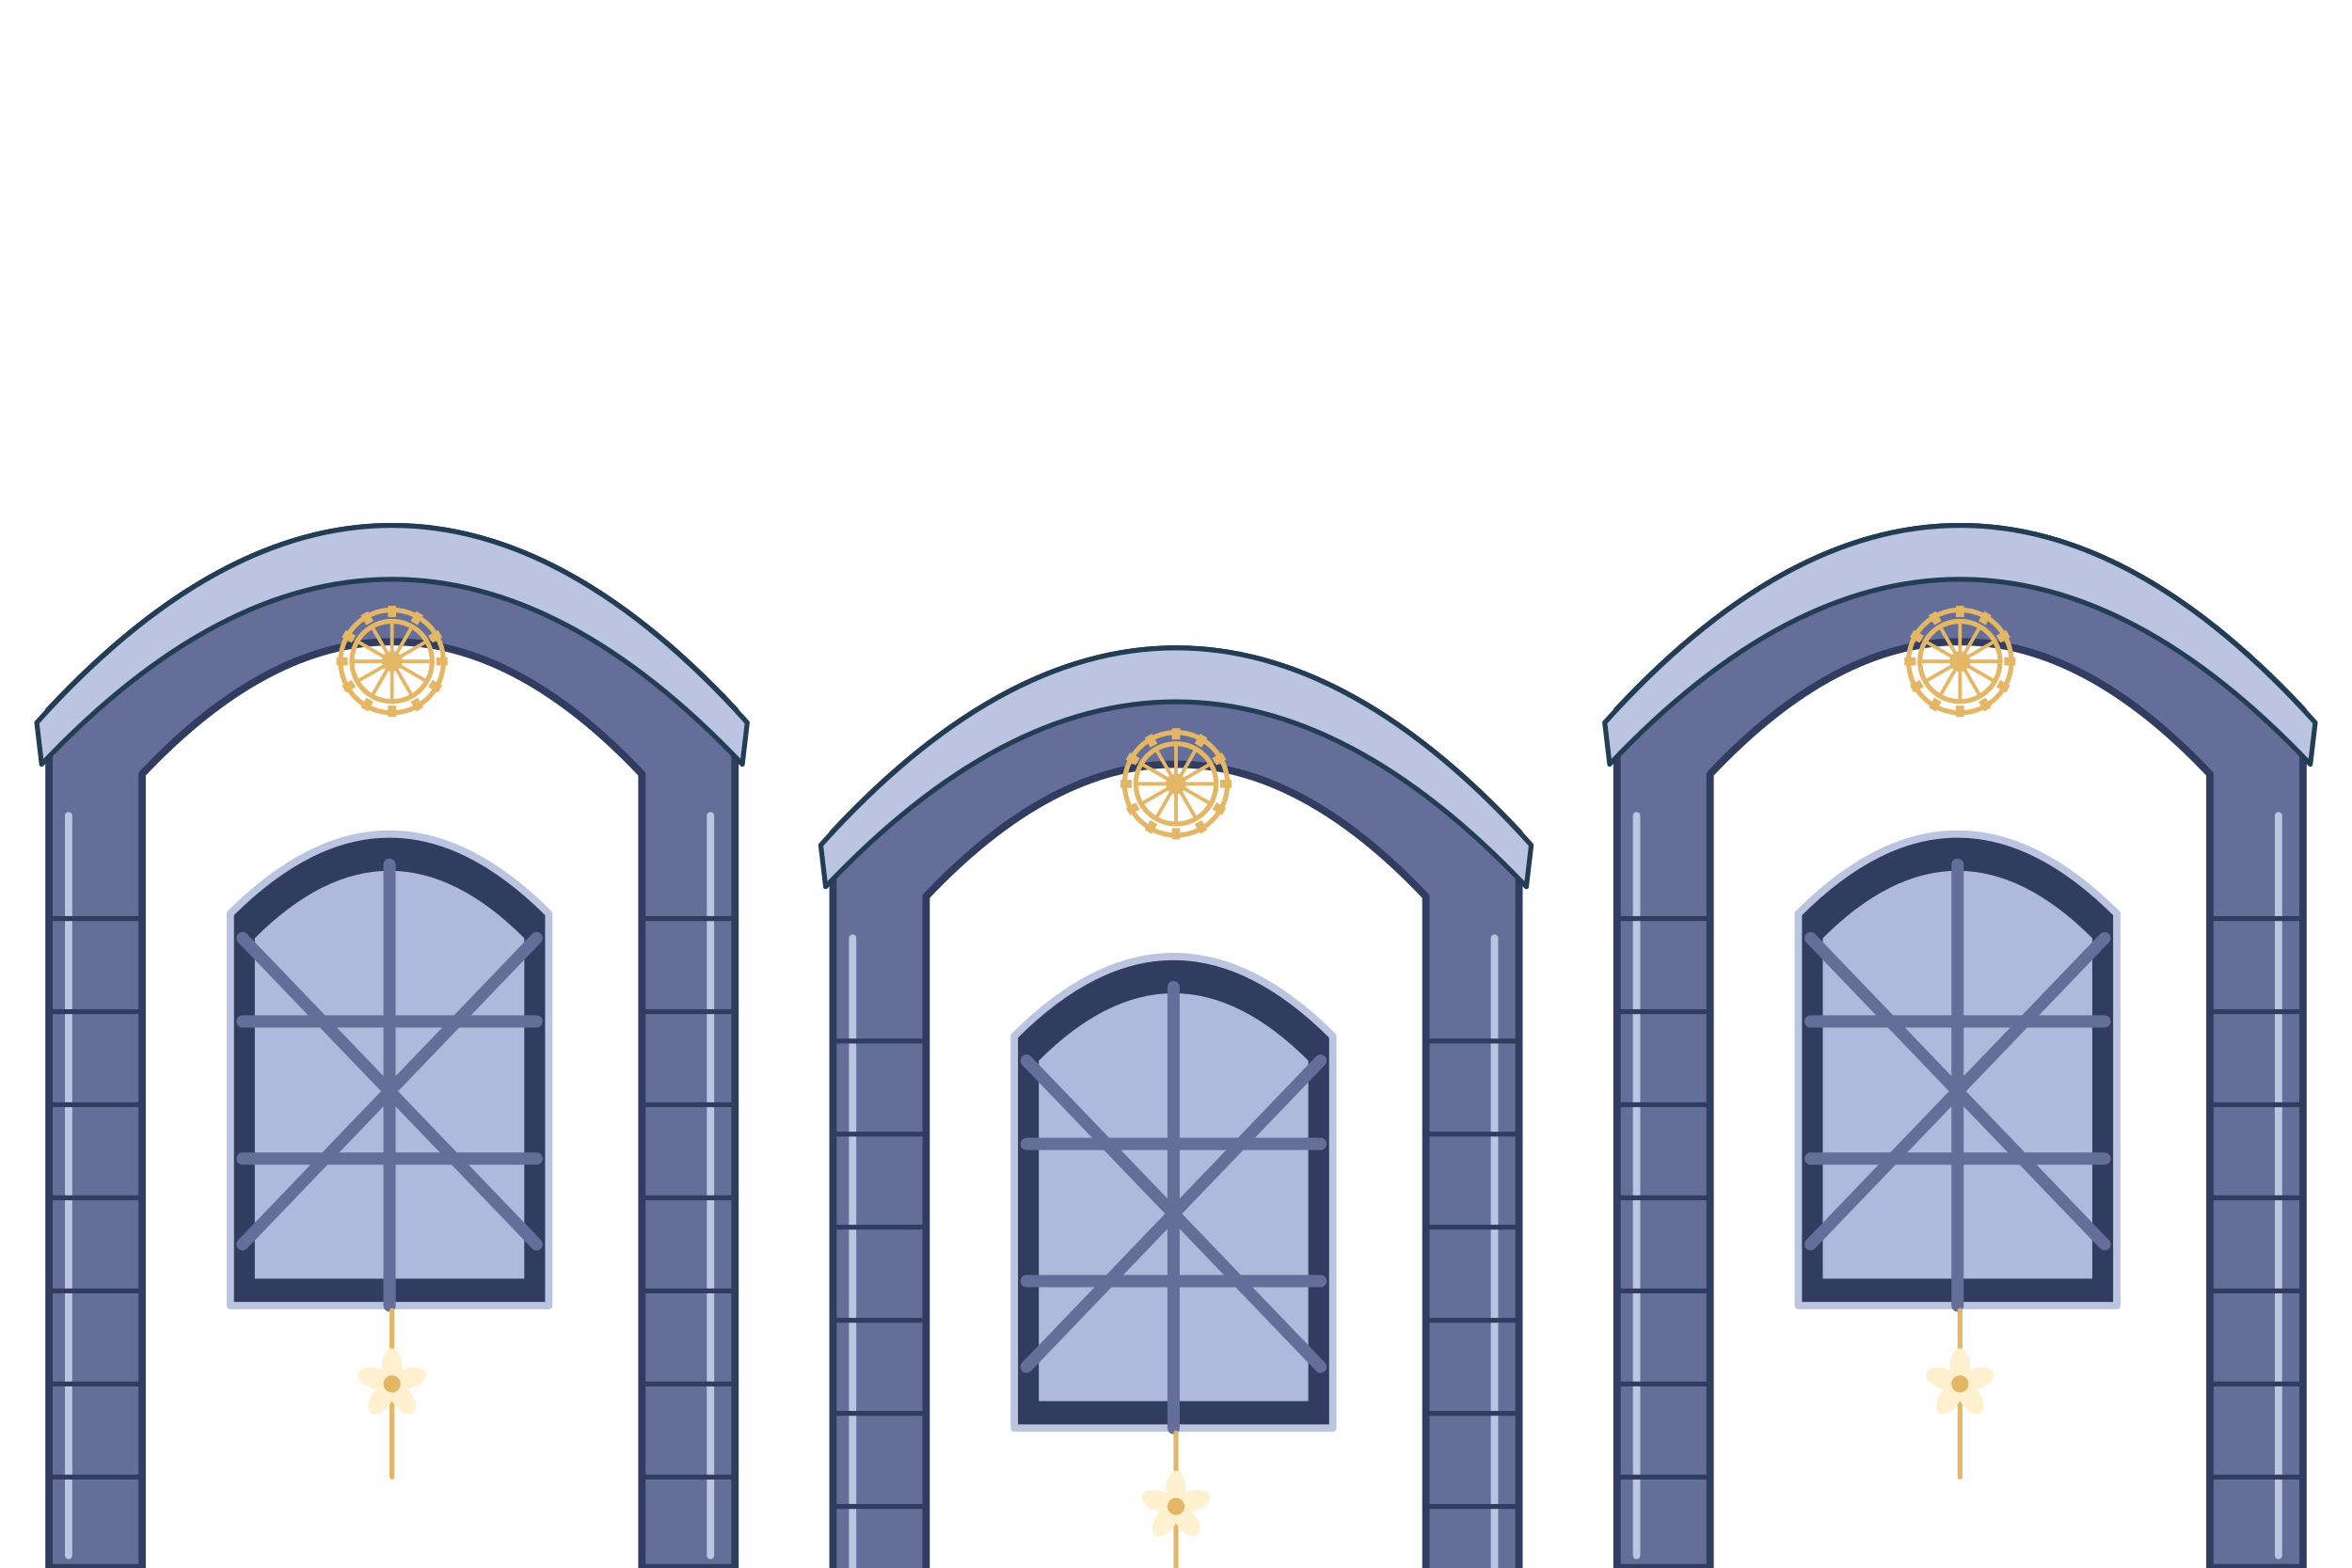
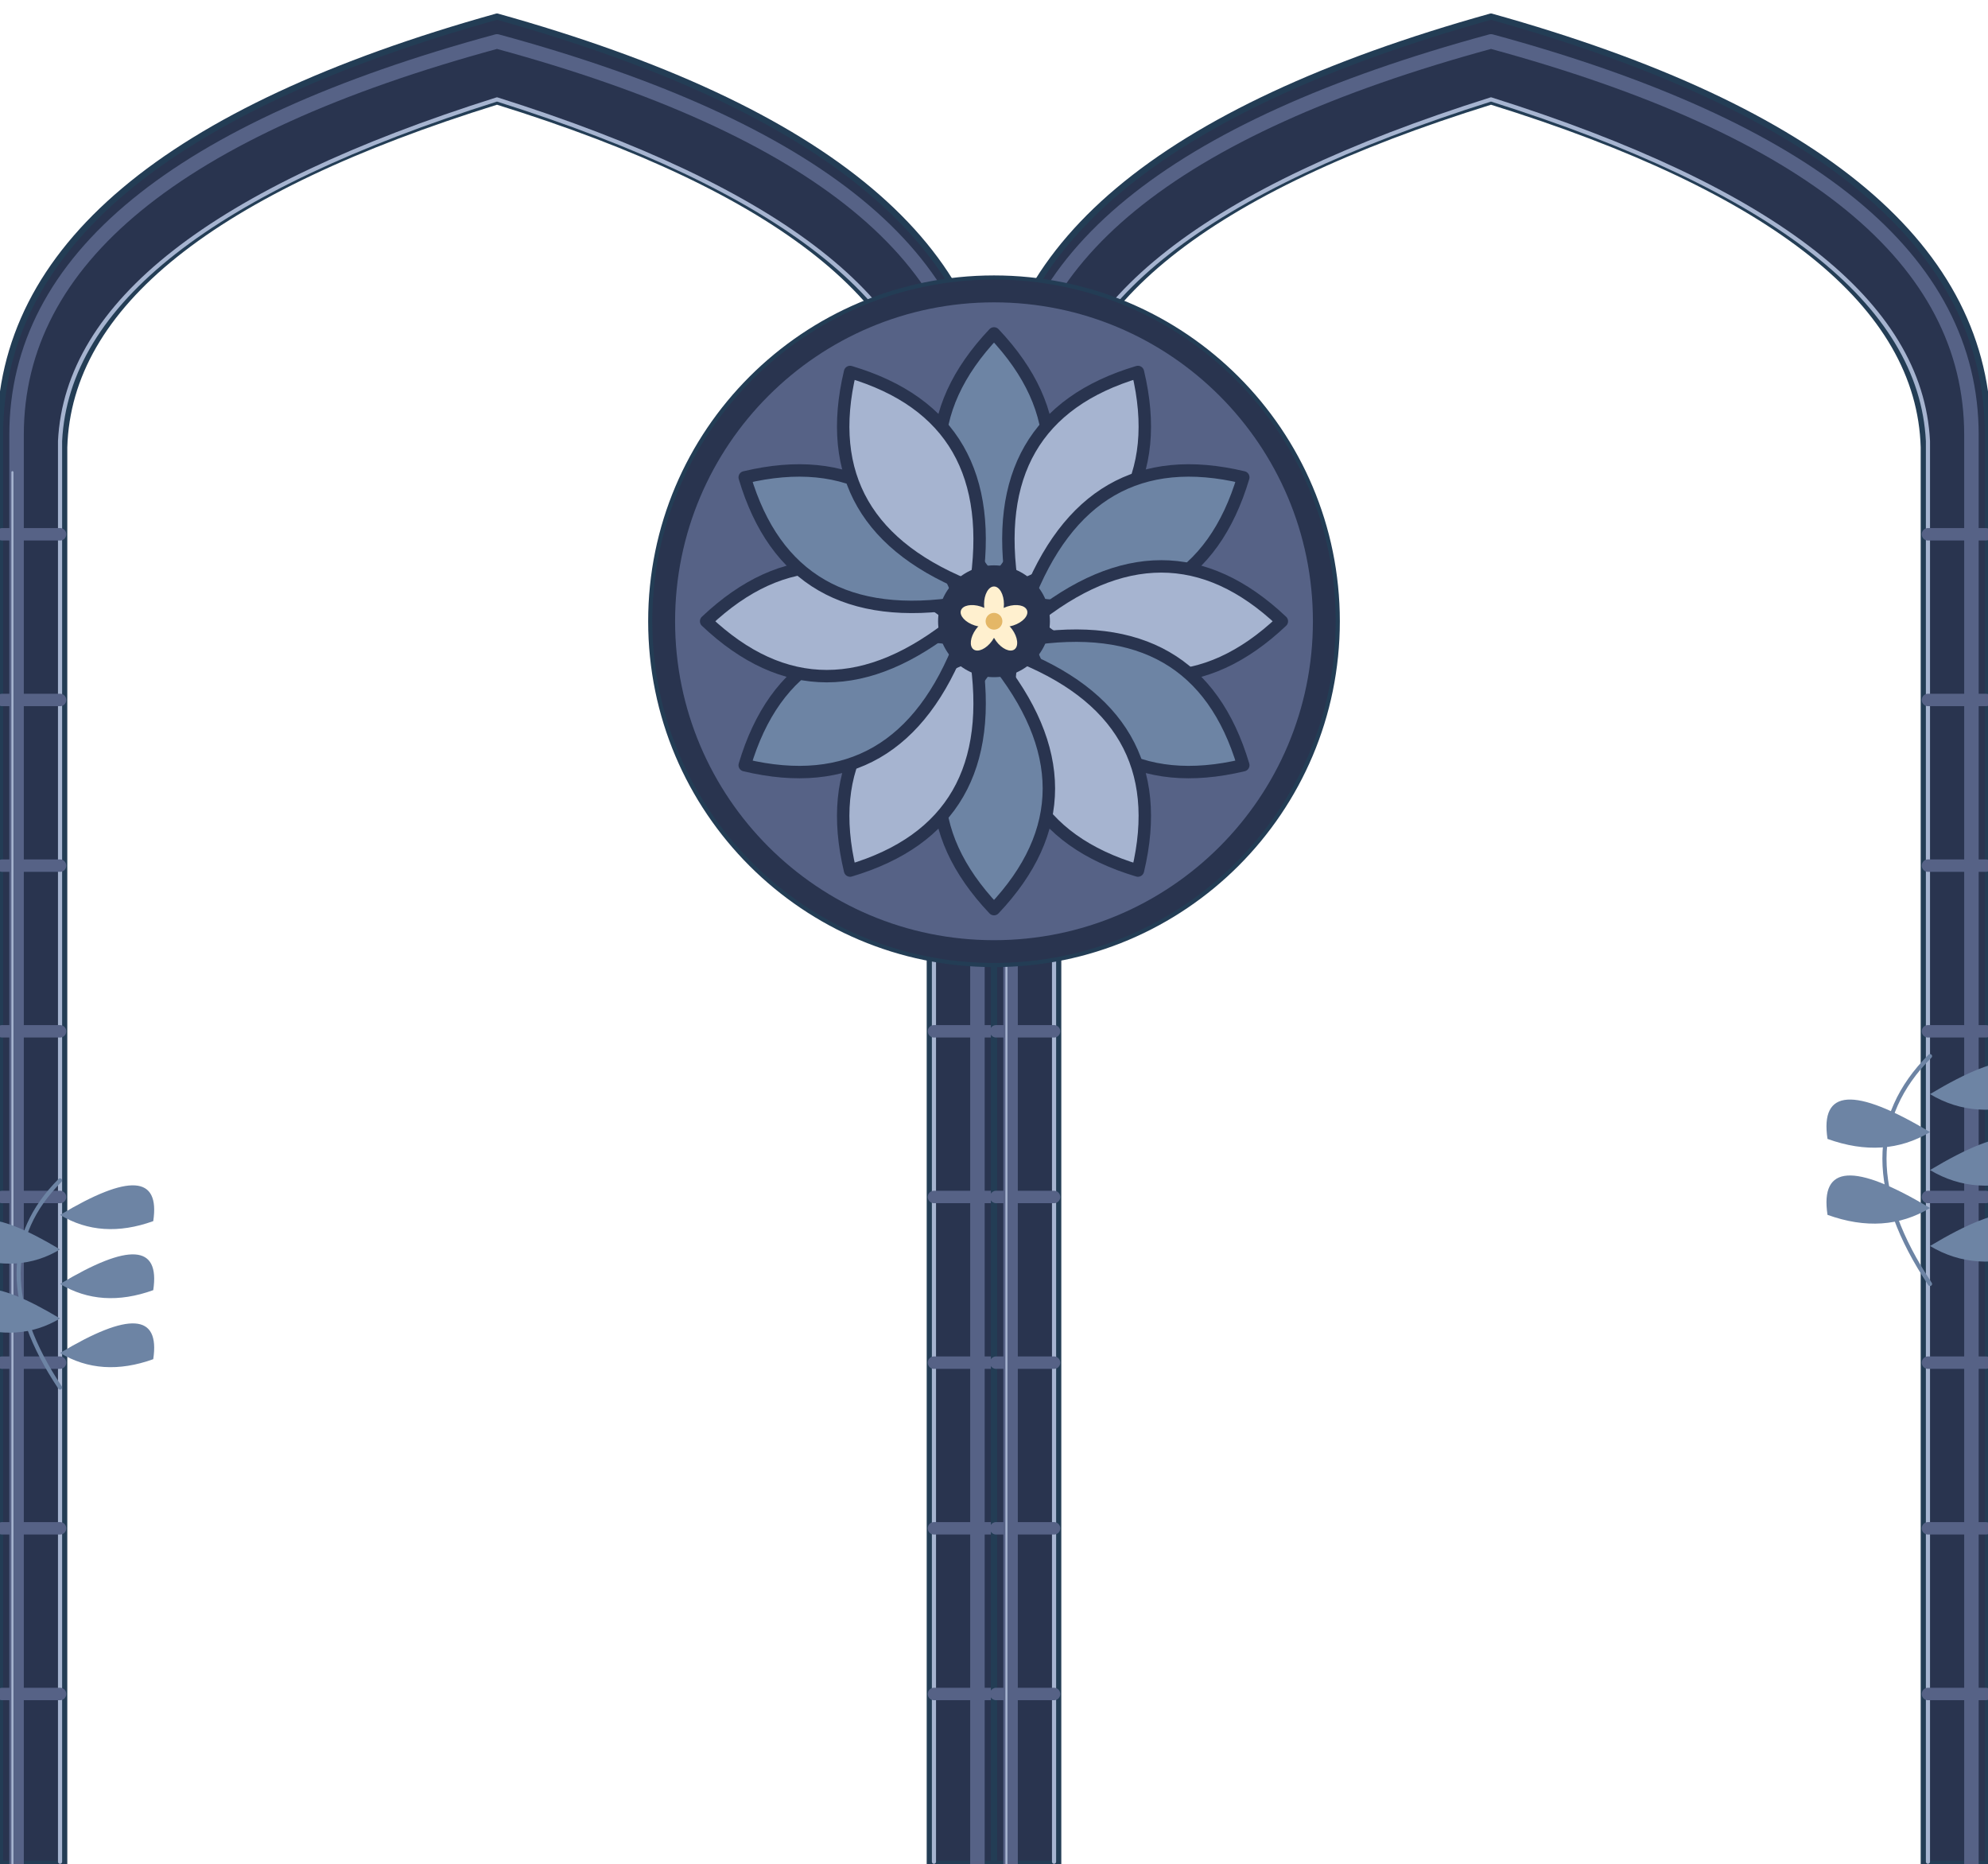
- <svg xmlns="http://www.w3.org/2000/svg" width="960" height="640" viewBox="0 0 960 640">
-   <g transform="translate(20 215)">
-     <path d="M0 425L0 75Q140 -75 280 75L280 425 242 425 242 101Q140 -7 38 101L38 425Z" fill="#656e99" stroke="#303c60" stroke-width="3" stroke-linecap="round" stroke-linejoin="round" />
-     <path d="M-5 80Q140 -81 285 80L283 97Q140 -54 -3 97Z" fill="#bbc4e0" stroke="#233d55" stroke-width="2" stroke-linecap="round" stroke-linejoin="round" />
-     <path d="M8 118L8 420" fill="none" stroke="#bbc4e0" stroke-width="3" stroke-linecap="round" stroke-linejoin="round" />
-     <path d="M270 118L270 420" fill="none" stroke="#bbc4e0" stroke-width="3" stroke-linecap="round" stroke-linejoin="round" />
-     <path d="M0 160L37 160" fill="none" stroke="#303c60" stroke-width="2" stroke-linecap="round" stroke-linejoin="round" />
-     <path d="M243 160L280 160" fill="none" stroke="#303c60" stroke-width="2" stroke-linecap="round" stroke-linejoin="round" />
-     <path d="M0 198L37 198" fill="none" stroke="#303c60" stroke-width="2" stroke-linecap="round" stroke-linejoin="round" />
-     <path d="M243 198L280 198" fill="none" stroke="#303c60" stroke-width="2" stroke-linecap="round" stroke-linejoin="round" />
-     <path d="M0 236L37 236" fill="none" stroke="#303c60" stroke-width="2" stroke-linecap="round" stroke-linejoin="round" />
-     <path d="M243 236L280 236" fill="none" stroke="#303c60" stroke-width="2" stroke-linecap="round" stroke-linejoin="round" />
-     <path d="M0 274L37 274" fill="none" stroke="#303c60" stroke-width="2" stroke-linecap="round" stroke-linejoin="round" />
-     <path d="M243 274L280 274" fill="none" stroke="#303c60" stroke-width="2" stroke-linecap="round" stroke-linejoin="round" />
-     <path d="M0 312L37 312" fill="none" stroke="#303c60" stroke-width="2" stroke-linecap="round" stroke-linejoin="round" />
-     <path d="M243 312L280 312" fill="none" stroke="#303c60" stroke-width="2" stroke-linecap="round" stroke-linejoin="round" />
-     <path d="M0 350L37 350" fill="none" stroke="#303c60" stroke-width="2" stroke-linecap="round" stroke-linejoin="round" />
-     <path d="M243 350L280 350" fill="none" stroke="#303c60" stroke-width="2" stroke-linecap="round" stroke-linejoin="round" />
-     <path d="M0 388L37 388" fill="none" stroke="#303c60" stroke-width="2" stroke-linecap="round" stroke-linejoin="round" />
-     <path d="M243 388L280 388" fill="none" stroke="#303c60" stroke-width="2" stroke-linecap="round" stroke-linejoin="round" />
-     <g transform="translate(140 55)">
-       <ellipse cx="0" cy="0" rx="21" ry="21" fill="none" stroke="#e4b767" stroke-width="2" />
-       <ellipse cx="0" cy="0" rx="16.38" ry="16.38" fill="none" stroke="#e4b767" stroke-width="2" />
+ <svg xmlns="http://www.w3.org/2000/svg" width="960" height="900" viewBox="0 0 960 900">
+   <g transform="translate(0 0)">
+     <path d="M0 900V210Q0 75 240 8Q480 75 480 210V900L449 900V216Q446 113 240 49Q34 113 31 216V900Z" fill="#29344f" stroke="#233d55" stroke-width="3" stroke-linecap="round" stroke-linejoin="round" />
+     <path d="M8 900V210Q8 83 240 20Q472 83 472 210V900" fill="none" stroke="#566286" stroke-width="7" stroke-linecap="round" stroke-linejoin="round" />
+     <path d="M29 899V213Q34 113 240 48Q446 113 451 213V899" fill="none" stroke="#a6b4d0" stroke-width="2" stroke-linecap="round" stroke-linejoin="round" />
+     <path d="M1 258L29 258" fill="none" stroke="#566286" stroke-width="6" stroke-linecap="round" stroke-linejoin="round" />
+     <path d="M451 258L479 258" fill="none" stroke="#566286" stroke-width="6" stroke-linecap="round" stroke-linejoin="round" />
+     <path d="M1 338L29 338" fill="none" stroke="#566286" stroke-width="6" stroke-linecap="round" stroke-linejoin="round" />
+     <path d="M451 338L479 338" fill="none" stroke="#566286" stroke-width="6" stroke-linecap="round" stroke-linejoin="round" />
+     <path d="M1 418L29 418" fill="none" stroke="#566286" stroke-width="6" stroke-linecap="round" stroke-linejoin="round" />
+     <path d="M451 418L479 418" fill="none" stroke="#566286" stroke-width="6" stroke-linecap="round" stroke-linejoin="round" />
+     <path d="M1 498L29 498" fill="none" stroke="#566286" stroke-width="6" stroke-linecap="round" stroke-linejoin="round" />
+     <path d="M451 498L479 498" fill="none" stroke="#566286" stroke-width="6" stroke-linecap="round" stroke-linejoin="round" />
+     <path d="M1 578L29 578" fill="none" stroke="#566286" stroke-width="6" stroke-linecap="round" stroke-linejoin="round" />
+     <path d="M451 578L479 578" fill="none" stroke="#566286" stroke-width="6" stroke-linecap="round" stroke-linejoin="round" />
+     <path d="M1 658L29 658" fill="none" stroke="#566286" stroke-width="6" stroke-linecap="round" stroke-linejoin="round" />
+     <path d="M451 658L479 658" fill="none" stroke="#566286" stroke-width="6" stroke-linecap="round" stroke-linejoin="round" />
+     <path d="M1 738L29 738" fill="none" stroke="#566286" stroke-width="6" stroke-linecap="round" stroke-linejoin="round" />
+     <path d="M451 738L479 738" fill="none" stroke="#566286" stroke-width="6" stroke-linecap="round" stroke-linejoin="round" />
+     <path d="M1 818L29 818" fill="none" stroke="#566286" stroke-width="6" stroke-linecap="round" stroke-linejoin="round" />
+     <path d="M451 818L479 818" fill="none" stroke="#566286" stroke-width="6" stroke-linecap="round" stroke-linejoin="round" />
+     <path d="M6 228L6 900" fill="none" stroke="#a6b4d0" stroke-width="1" stroke-linecap="round" stroke-linejoin="round" />
+   </g>
+   <g transform="translate(480 0)">
+     <path d="M0 900V210Q0 75 240 8Q480 75 480 210V900L449 900V216Q446 113 240 49Q34 113 31 216V900Z" fill="#29344f" stroke="#233d55" stroke-width="3" stroke-linecap="round" stroke-linejoin="round" />
+     <path d="M8 900V210Q8 83 240 20Q472 83 472 210V900" fill="none" stroke="#566286" stroke-width="7" stroke-linecap="round" stroke-linejoin="round" />
+     <path d="M29 899V213Q34 113 240 48Q446 113 451 213V899" fill="none" stroke="#a6b4d0" stroke-width="2" stroke-linecap="round" stroke-linejoin="round" />
+     <path d="M1 258L29 258" fill="none" stroke="#566286" stroke-width="6" stroke-linecap="round" stroke-linejoin="round" />
+     <path d="M451 258L479 258" fill="none" stroke="#566286" stroke-width="6" stroke-linecap="round" stroke-linejoin="round" />
+     <path d="M1 338L29 338" fill="none" stroke="#566286" stroke-width="6" stroke-linecap="round" stroke-linejoin="round" />
+     <path d="M451 338L479 338" fill="none" stroke="#566286" stroke-width="6" stroke-linecap="round" stroke-linejoin="round" />
+     <path d="M1 418L29 418" fill="none" stroke="#566286" stroke-width="6" stroke-linecap="round" stroke-linejoin="round" />
+     <path d="M451 418L479 418" fill="none" stroke="#566286" stroke-width="6" stroke-linecap="round" stroke-linejoin="round" />
+     <path d="M1 498L29 498" fill="none" stroke="#566286" stroke-width="6" stroke-linecap="round" stroke-linejoin="round" />
+     <path d="M451 498L479 498" fill="none" stroke="#566286" stroke-width="6" stroke-linecap="round" stroke-linejoin="round" />
+     <path d="M1 578L29 578" fill="none" stroke="#566286" stroke-width="6" stroke-linecap="round" stroke-linejoin="round" />
+     <path d="M451 578L479 578" fill="none" stroke="#566286" stroke-width="6" stroke-linecap="round" stroke-linejoin="round" />
+     <path d="M1 658L29 658" fill="none" stroke="#566286" stroke-width="6" stroke-linecap="round" stroke-linejoin="round" />
+     <path d="M451 658L479 658" fill="none" stroke="#566286" stroke-width="6" stroke-linecap="round" stroke-linejoin="round" />
+     <path d="M1 738L29 738" fill="none" stroke="#566286" stroke-width="6" stroke-linecap="round" stroke-linejoin="round" />
+     <path d="M451 738L479 738" fill="none" stroke="#566286" stroke-width="6" stroke-linecap="round" stroke-linejoin="round" />
+     <path d="M1 818L29 818" fill="none" stroke="#566286" stroke-width="6" stroke-linecap="round" stroke-linejoin="round" />
+     <path d="M451 818L479 818" fill="none" stroke="#566286" stroke-width="6" stroke-linecap="round" stroke-linejoin="round" />
+     <path d="M6 228L6 900" fill="none" stroke="#a6b4d0" stroke-width="1" stroke-linecap="round" stroke-linejoin="round" />
+   </g>
+   <g transform="translate(480 300)">
+     <ellipse cx="0" cy="0" rx="166" ry="166" fill="#29344f" stroke="#233d55" stroke-width="2" />
+     <ellipse cx="0" cy="0" rx="154" ry="154" fill="#566286" stroke="none" stroke-width="2" />
+     <g transform="rotate(0)">
+       <path d="M0 -18Q-53 -83 0 -139Q53 -83 0 -18Z" fill="#6d84a4" stroke="#29344f" stroke-width="6" stroke-linecap="round" stroke-linejoin="round" />
+     </g>
+     <g transform="rotate(30)">
+       <path d="M0 -18Q-53 -83 0 -139Q53 -83 0 -18Z" fill="#a6b4d0" stroke="#29344f" stroke-width="6" stroke-linecap="round" stroke-linejoin="round" />
+     </g>
+     <g transform="rotate(60)">
+       <path d="M0 -18Q-53 -83 0 -139Q53 -83 0 -18Z" fill="#6d84a4" stroke="#29344f" stroke-width="6" stroke-linecap="round" stroke-linejoin="round" />
+     </g>
+     <g transform="rotate(90)">
+       <path d="M0 -18Q-53 -83 0 -139Q53 -83 0 -18Z" fill="#a6b4d0" stroke="#29344f" stroke-width="6" stroke-linecap="round" stroke-linejoin="round" />
+     </g>
+     <g transform="rotate(120)">
+       <path d="M0 -18Q-53 -83 0 -139Q53 -83 0 -18Z" fill="#6d84a4" stroke="#29344f" stroke-width="6" stroke-linecap="round" stroke-linejoin="round" />
+     </g>
+     <g transform="rotate(150)">
+       <path d="M0 -18Q-53 -83 0 -139Q53 -83 0 -18Z" fill="#a6b4d0" stroke="#29344f" stroke-width="6" stroke-linecap="round" stroke-linejoin="round" />
+     </g>
+     <g transform="rotate(180)">
+       <path d="M0 -18Q-53 -83 0 -139Q53 -83 0 -18Z" fill="#6d84a4" stroke="#29344f" stroke-width="6" stroke-linecap="round" stroke-linejoin="round" />
+     </g>
+     <g transform="rotate(210)">
+       <path d="M0 -18Q-53 -83 0 -139Q53 -83 0 -18Z" fill="#a6b4d0" stroke="#29344f" stroke-width="6" stroke-linecap="round" stroke-linejoin="round" />
+     </g>
+     <g transform="rotate(240)">
+       <path d="M0 -18Q-53 -83 0 -139Q53 -83 0 -18Z" fill="#6d84a4" stroke="#29344f" stroke-width="6" stroke-linecap="round" stroke-linejoin="round" />
+     </g>
+     <g transform="rotate(270)">
+       <path d="M0 -18Q-53 -83 0 -139Q53 -83 0 -18Z" fill="#a6b4d0" stroke="#29344f" stroke-width="6" stroke-linecap="round" stroke-linejoin="round" />
+     </g>
+     <g transform="rotate(300)">
+       <path d="M0 -18Q-53 -83 0 -139Q53 -83 0 -18Z" fill="#6d84a4" stroke="#29344f" stroke-width="6" stroke-linecap="round" stroke-linejoin="round" />
+     </g>
+     <g transform="rotate(330)">
+       <path d="M0 -18Q-53 -83 0 -139Q53 -83 0 -18Z" fill="#a6b4d0" stroke="#29344f" stroke-width="6" stroke-linecap="round" stroke-linejoin="round" />
+     </g>
+     <ellipse cx="0" cy="0" rx="27" ry="27" fill="#29344f" stroke="none" stroke-width="2" />
+     <g transform="translate(0 0)">
      <g transform="rotate(0)">
-         <rect x="-1.68" y="-22.68" width="3.36" height="4.62" rx="0" fill="#e4b767" stroke="none" stroke-width="2" />
-         <path d="M0 0L0 -15.75" fill="none" stroke="#e4b767" stroke-width="1.47" stroke-linecap="round" stroke-linejoin="round" />
+         <ellipse cx="0" cy="-8.25" rx="4.8" ry="8.55" fill="#fff0cf" stroke="none" stroke-width="2" />
      </g>
-       <g transform="rotate(30)">
-         <rect x="-1.68" y="-22.68" width="3.36" height="4.62" rx="0" fill="#e4b767" stroke="none" stroke-width="2" />
-         <path d="M0 0L0 -15.75" fill="none" stroke="#e4b767" stroke-width="1.47" stroke-linecap="round" stroke-linejoin="round" />
+       <g transform="rotate(72)">
+         <ellipse cx="0" cy="-8.25" rx="4.8" ry="8.55" fill="#fff0cf" stroke="none" stroke-width="2" />
      </g>
-       <g transform="rotate(60)">
-         <rect x="-1.68" y="-22.68" width="3.36" height="4.62" rx="0" fill="#e4b767" stroke="none" stroke-width="2" />
-         <path d="M0 0L0 -15.75" fill="none" stroke="#e4b767" stroke-width="1.47" stroke-linecap="round" stroke-linejoin="round" />
+       <g transform="rotate(144)">
+         <ellipse cx="0" cy="-8.25" rx="4.8" ry="8.55" fill="#fff0cf" stroke="none" stroke-width="2" />
      </g>
-       <g transform="rotate(90)">
-         <rect x="-1.68" y="-22.68" width="3.36" height="4.62" rx="0" fill="#e4b767" stroke="none" stroke-width="2" />
-         <path d="M0 0L0 -15.75" fill="none" stroke="#e4b767" stroke-width="1.47" stroke-linecap="round" stroke-linejoin="round" />
+       <g transform="rotate(216)">
+         <ellipse cx="0" cy="-8.25" rx="4.8" ry="8.55" fill="#fff0cf" stroke="none" stroke-width="2" />
      </g>
-       <g transform="rotate(120)">
-         <rect x="-1.68" y="-22.68" width="3.36" height="4.62" rx="0" fill="#e4b767" stroke="none" stroke-width="2" />
-         <path d="M0 0L0 -15.75" fill="none" stroke="#e4b767" stroke-width="1.47" stroke-linecap="round" stroke-linejoin="round" />
+       <g transform="rotate(288)">
+         <ellipse cx="0" cy="-8.25" rx="4.8" ry="8.55" fill="#fff0cf" stroke="none" stroke-width="2" />
      </g>
-       <g transform="rotate(150)">
-         <rect x="-1.68" y="-22.68" width="3.36" height="4.62" rx="0" fill="#e4b767" stroke="none" stroke-width="2" />
-         <path d="M0 0L0 -15.75" fill="none" stroke="#e4b767" stroke-width="1.47" stroke-linecap="round" stroke-linejoin="round" />
-       </g>
-       <g transform="rotate(180)">
-         <rect x="-1.68" y="-22.68" width="3.36" height="4.62" rx="0" fill="#e4b767" stroke="none" stroke-width="2" />
-         <path d="M0 0L0 -15.75" fill="none" stroke="#e4b767" stroke-width="1.47" stroke-linecap="round" stroke-linejoin="round" />
-       </g>
-       <g transform="rotate(210)">
-         <rect x="-1.68" y="-22.68" width="3.36" height="4.62" rx="0" fill="#e4b767" stroke="none" stroke-width="2" />
-         <path d="M0 0L0 -15.75" fill="none" stroke="#e4b767" stroke-width="1.47" stroke-linecap="round" stroke-linejoin="round" />
-       </g>
-       <g transform="rotate(240)">
-         <rect x="-1.68" y="-22.68" width="3.36" height="4.62" rx="0" fill="#e4b767" stroke="none" stroke-width="2" />
-         <path d="M0 0L0 -15.75" fill="none" stroke="#e4b767" stroke-width="1.47" stroke-linecap="round" stroke-linejoin="round" />
-       </g>
-       <g transform="rotate(270)">
-         <rect x="-1.68" y="-22.68" width="3.36" height="4.62" rx="0" fill="#e4b767" stroke="none" stroke-width="2" />
-         <path d="M0 0L0 -15.75" fill="none" stroke="#e4b767" stroke-width="1.47" stroke-linecap="round" stroke-linejoin="round" />
-       </g>
-       <g transform="rotate(300)">
-         <rect x="-1.68" y="-22.68" width="3.36" height="4.62" rx="0" fill="#e4b767" stroke="none" stroke-width="2" />
-         <path d="M0 0L0 -15.75" fill="none" stroke="#e4b767" stroke-width="1.47" stroke-linecap="round" stroke-linejoin="round" />
-       </g>
-       <g transform="rotate(330)">
-         <rect x="-1.68" y="-22.68" width="3.36" height="4.62" rx="0" fill="#e4b767" stroke="none" stroke-width="2" />
-         <path d="M0 0L0 -15.75" fill="none" stroke="#e4b767" stroke-width="1.47" stroke-linecap="round" stroke-linejoin="round" />
-       </g>
-       <ellipse cx="0" cy="0" rx="4.2" ry="4.2" fill="#e4b767" stroke="none" stroke-width="2" />
+       <ellipse cx="0" cy="0" rx="4.05" ry="4.05" fill="#e4b767" stroke="none" stroke-width="2" />
    </g>
  </g>
-   <g transform="translate(94 353)">
-     <path d="M0 180L0 20Q65 -45 130 20L130 180Z" fill="#303c60" stroke="#bbc4e0" stroke-width="3" stroke-linecap="round" stroke-linejoin="round" />
-     <path d="M10 169L10 30Q65 -25 120 30L120 169Z" fill="#afb9dc" stroke="none" stroke-width="2" stroke-linecap="round" stroke-linejoin="round" />
-     <path d="M65 0L65 180M5 64L125 64M5 120L125 120M5 30L125 155M125 30L5 155" fill="none" stroke="#656e99" stroke-width="5" stroke-linecap="round" stroke-linejoin="round" />
+   <g transform="translate(29 670)">
+     <path d="M0 0Q-40 -60 0 -100" fill="none" stroke="#6d84a4" stroke-width="2" stroke-linecap="round" stroke-linejoin="round" />
+     <path d="M0 -16.667Q50 -46.667 45 -13.667Q20 -4.667 0 -16.667" fill="#6d84a4" stroke="none" stroke-width="2" stroke-linecap="round" stroke-linejoin="round" />
+     <path d="M0 -33.333Q-50 -63.333 -45 -30.333Q-20 -21.333 0 -33.333" fill="#6d84a4" stroke="none" stroke-width="2" stroke-linecap="round" stroke-linejoin="round" />
+     <path d="M0 -50Q50 -80 45 -47Q20 -38 0 -50" fill="#6d84a4" stroke="none" stroke-width="2" stroke-linecap="round" stroke-linejoin="round" />
+     <path d="M0 -66.667Q-50 -96.667 -45 -63.667Q-20 -54.667 0 -66.667" fill="#6d84a4" stroke="none" stroke-width="2" stroke-linecap="round" stroke-linejoin="round" />
+     <path d="M0 -83.333Q50 -113.333 45 -80.333Q20 -71.333 0 -83.333" fill="#6d84a4" stroke="none" stroke-width="2" stroke-linecap="round" stroke-linejoin="round" />
  </g>
-   <path d="M160 535L160 603" fill="none" stroke="#e4b767" stroke-width="2" stroke-linecap="round" stroke-linejoin="round" />
-   <g transform="translate(160 565)">
-     <g transform="rotate(0)">
-       <ellipse cx="0" cy="-7.15" rx="4.16" ry="7.41" fill="#fff0cf" stroke="none" stroke-width="2" />
-     </g>
-     <g transform="rotate(72)">
-       <ellipse cx="0" cy="-7.15" rx="4.16" ry="7.41" fill="#fff0cf" stroke="none" stroke-width="2" />
-     </g>
-     <g transform="rotate(144)">
-       <ellipse cx="0" cy="-7.15" rx="4.16" ry="7.41" fill="#fff0cf" stroke="none" stroke-width="2" />
-     </g>
-     <g transform="rotate(216)">
-       <ellipse cx="0" cy="-7.15" rx="4.16" ry="7.41" fill="#fff0cf" stroke="none" stroke-width="2" />
-     </g>
-     <g transform="rotate(288)">
-       <ellipse cx="0" cy="-7.15" rx="4.16" ry="7.41" fill="#fff0cf" stroke="none" stroke-width="2" />
-     </g>
-     <ellipse cx="0" cy="0" rx="3.51" ry="3.51" fill="#e4b767" stroke="none" stroke-width="2" />
-   </g>
-   <g transform="translate(340 265)">
-     <path d="M0 425L0 75Q140 -75 280 75L280 425 242 425 242 101Q140 -7 38 101L38 425Z" fill="#656e99" stroke="#303c60" stroke-width="3" stroke-linecap="round" stroke-linejoin="round" />
-     <path d="M-5 80Q140 -81 285 80L283 97Q140 -54 -3 97Z" fill="#bbc4e0" stroke="#233d55" stroke-width="2" stroke-linecap="round" stroke-linejoin="round" />
-     <path d="M8 118L8 420" fill="none" stroke="#bbc4e0" stroke-width="3" stroke-linecap="round" stroke-linejoin="round" />
-     <path d="M270 118L270 420" fill="none" stroke="#bbc4e0" stroke-width="3" stroke-linecap="round" stroke-linejoin="round" />
-     <path d="M0 160L37 160" fill="none" stroke="#303c60" stroke-width="2" stroke-linecap="round" stroke-linejoin="round" />
-     <path d="M243 160L280 160" fill="none" stroke="#303c60" stroke-width="2" stroke-linecap="round" stroke-linejoin="round" />
-     <path d="M0 198L37 198" fill="none" stroke="#303c60" stroke-width="2" stroke-linecap="round" stroke-linejoin="round" />
-     <path d="M243 198L280 198" fill="none" stroke="#303c60" stroke-width="2" stroke-linecap="round" stroke-linejoin="round" />
-     <path d="M0 236L37 236" fill="none" stroke="#303c60" stroke-width="2" stroke-linecap="round" stroke-linejoin="round" />
-     <path d="M243 236L280 236" fill="none" stroke="#303c60" stroke-width="2" stroke-linecap="round" stroke-linejoin="round" />
-     <path d="M0 274L37 274" fill="none" stroke="#303c60" stroke-width="2" stroke-linecap="round" stroke-linejoin="round" />
-     <path d="M243 274L280 274" fill="none" stroke="#303c60" stroke-width="2" stroke-linecap="round" stroke-linejoin="round" />
-     <path d="M0 312L37 312" fill="none" stroke="#303c60" stroke-width="2" stroke-linecap="round" stroke-linejoin="round" />
-     <path d="M243 312L280 312" fill="none" stroke="#303c60" stroke-width="2" stroke-linecap="round" stroke-linejoin="round" />
-     <path d="M0 350L37 350" fill="none" stroke="#303c60" stroke-width="2" stroke-linecap="round" stroke-linejoin="round" />
-     <path d="M243 350L280 350" fill="none" stroke="#303c60" stroke-width="2" stroke-linecap="round" stroke-linejoin="round" />
-     <path d="M0 388L37 388" fill="none" stroke="#303c60" stroke-width="2" stroke-linecap="round" stroke-linejoin="round" />
-     <path d="M243 388L280 388" fill="none" stroke="#303c60" stroke-width="2" stroke-linecap="round" stroke-linejoin="round" />
-     <g transform="translate(140 55)">
-       <ellipse cx="0" cy="0" rx="21" ry="21" fill="none" stroke="#e4b767" stroke-width="2" />
-       <ellipse cx="0" cy="0" rx="16.38" ry="16.38" fill="none" stroke="#e4b767" stroke-width="2" />
-       <g transform="rotate(0)">
-         <rect x="-1.68" y="-22.68" width="3.36" height="4.62" rx="0" fill="#e4b767" stroke="none" stroke-width="2" />
-         <path d="M0 0L0 -15.75" fill="none" stroke="#e4b767" stroke-width="1.47" stroke-linecap="round" stroke-linejoin="round" />
-       </g>
-       <g transform="rotate(30)">
-         <rect x="-1.68" y="-22.68" width="3.36" height="4.62" rx="0" fill="#e4b767" stroke="none" stroke-width="2" />
-         <path d="M0 0L0 -15.75" fill="none" stroke="#e4b767" stroke-width="1.47" stroke-linecap="round" stroke-linejoin="round" />
-       </g>
-       <g transform="rotate(60)">
-         <rect x="-1.68" y="-22.68" width="3.36" height="4.62" rx="0" fill="#e4b767" stroke="none" stroke-width="2" />
-         <path d="M0 0L0 -15.75" fill="none" stroke="#e4b767" stroke-width="1.47" stroke-linecap="round" stroke-linejoin="round" />
-       </g>
-       <g transform="rotate(90)">
-         <rect x="-1.68" y="-22.68" width="3.36" height="4.62" rx="0" fill="#e4b767" stroke="none" stroke-width="2" />
-         <path d="M0 0L0 -15.75" fill="none" stroke="#e4b767" stroke-width="1.47" stroke-linecap="round" stroke-linejoin="round" />
-       </g>
-       <g transform="rotate(120)">
-         <rect x="-1.68" y="-22.68" width="3.36" height="4.62" rx="0" fill="#e4b767" stroke="none" stroke-width="2" />
-         <path d="M0 0L0 -15.75" fill="none" stroke="#e4b767" stroke-width="1.47" stroke-linecap="round" stroke-linejoin="round" />
-       </g>
-       <g transform="rotate(150)">
-         <rect x="-1.68" y="-22.68" width="3.36" height="4.62" rx="0" fill="#e4b767" stroke="none" stroke-width="2" />
-         <path d="M0 0L0 -15.75" fill="none" stroke="#e4b767" stroke-width="1.47" stroke-linecap="round" stroke-linejoin="round" />
-       </g>
-       <g transform="rotate(180)">
-         <rect x="-1.68" y="-22.68" width="3.36" height="4.62" rx="0" fill="#e4b767" stroke="none" stroke-width="2" />
-         <path d="M0 0L0 -15.75" fill="none" stroke="#e4b767" stroke-width="1.47" stroke-linecap="round" stroke-linejoin="round" />
-       </g>
-       <g transform="rotate(210)">
-         <rect x="-1.68" y="-22.68" width="3.36" height="4.62" rx="0" fill="#e4b767" stroke="none" stroke-width="2" />
-         <path d="M0 0L0 -15.75" fill="none" stroke="#e4b767" stroke-width="1.47" stroke-linecap="round" stroke-linejoin="round" />
-       </g>
-       <g transform="rotate(240)">
-         <rect x="-1.68" y="-22.68" width="3.36" height="4.62" rx="0" fill="#e4b767" stroke="none" stroke-width="2" />
-         <path d="M0 0L0 -15.75" fill="none" stroke="#e4b767" stroke-width="1.47" stroke-linecap="round" stroke-linejoin="round" />
-       </g>
-       <g transform="rotate(270)">
-         <rect x="-1.68" y="-22.68" width="3.36" height="4.62" rx="0" fill="#e4b767" stroke="none" stroke-width="2" />
-         <path d="M0 0L0 -15.75" fill="none" stroke="#e4b767" stroke-width="1.47" stroke-linecap="round" stroke-linejoin="round" />
-       </g>
-       <g transform="rotate(300)">
-         <rect x="-1.68" y="-22.68" width="3.36" height="4.62" rx="0" fill="#e4b767" stroke="none" stroke-width="2" />
-         <path d="M0 0L0 -15.75" fill="none" stroke="#e4b767" stroke-width="1.47" stroke-linecap="round" stroke-linejoin="round" />
-       </g>
-       <g transform="rotate(330)">
-         <rect x="-1.68" y="-22.68" width="3.36" height="4.62" rx="0" fill="#e4b767" stroke="none" stroke-width="2" />
-         <path d="M0 0L0 -15.75" fill="none" stroke="#e4b767" stroke-width="1.47" stroke-linecap="round" stroke-linejoin="round" />
-       </g>
-       <ellipse cx="0" cy="0" rx="4.2" ry="4.2" fill="#e4b767" stroke="none" stroke-width="2" />
-     </g>
-   </g>
-   <g transform="translate(414 403)">
-     <path d="M0 180L0 20Q65 -45 130 20L130 180Z" fill="#303c60" stroke="#bbc4e0" stroke-width="3" stroke-linecap="round" stroke-linejoin="round" />
-     <path d="M10 169L10 30Q65 -25 120 30L120 169Z" fill="#afb9dc" stroke="none" stroke-width="2" stroke-linecap="round" stroke-linejoin="round" />
-     <path d="M65 0L65 180M5 64L125 64M5 120L125 120M5 30L125 155M125 30L5 155" fill="none" stroke="#656e99" stroke-width="5" stroke-linecap="round" stroke-linejoin="round" />
-   </g>
-   <path d="M480 585L480 653" fill="none" stroke="#e4b767" stroke-width="2" stroke-linecap="round" stroke-linejoin="round" />
-   <g transform="translate(480 615)">
-     <g transform="rotate(0)">
-       <ellipse cx="0" cy="-7.15" rx="4.16" ry="7.41" fill="#fff0cf" stroke="none" stroke-width="2" />
-     </g>
-     <g transform="rotate(72)">
-       <ellipse cx="0" cy="-7.15" rx="4.16" ry="7.41" fill="#fff0cf" stroke="none" stroke-width="2" />
-     </g>
-     <g transform="rotate(144)">
-       <ellipse cx="0" cy="-7.15" rx="4.16" ry="7.41" fill="#fff0cf" stroke="none" stroke-width="2" />
-     </g>
-     <g transform="rotate(216)">
-       <ellipse cx="0" cy="-7.15" rx="4.16" ry="7.41" fill="#fff0cf" stroke="none" stroke-width="2" />
-     </g>
-     <g transform="rotate(288)">
-       <ellipse cx="0" cy="-7.15" rx="4.16" ry="7.41" fill="#fff0cf" stroke="none" stroke-width="2" />
-     </g>
-     <ellipse cx="0" cy="0" rx="3.51" ry="3.51" fill="#e4b767" stroke="none" stroke-width="2" />
-   </g>
-   <g transform="translate(660 215)">
-     <path d="M0 425L0 75Q140 -75 280 75L280 425 242 425 242 101Q140 -7 38 101L38 425Z" fill="#656e99" stroke="#303c60" stroke-width="3" stroke-linecap="round" stroke-linejoin="round" />
-     <path d="M-5 80Q140 -81 285 80L283 97Q140 -54 -3 97Z" fill="#bbc4e0" stroke="#233d55" stroke-width="2" stroke-linecap="round" stroke-linejoin="round" />
-     <path d="M8 118L8 420" fill="none" stroke="#bbc4e0" stroke-width="3" stroke-linecap="round" stroke-linejoin="round" />
-     <path d="M270 118L270 420" fill="none" stroke="#bbc4e0" stroke-width="3" stroke-linecap="round" stroke-linejoin="round" />
-     <path d="M0 160L37 160" fill="none" stroke="#303c60" stroke-width="2" stroke-linecap="round" stroke-linejoin="round" />
-     <path d="M243 160L280 160" fill="none" stroke="#303c60" stroke-width="2" stroke-linecap="round" stroke-linejoin="round" />
-     <path d="M0 198L37 198" fill="none" stroke="#303c60" stroke-width="2" stroke-linecap="round" stroke-linejoin="round" />
-     <path d="M243 198L280 198" fill="none" stroke="#303c60" stroke-width="2" stroke-linecap="round" stroke-linejoin="round" />
-     <path d="M0 236L37 236" fill="none" stroke="#303c60" stroke-width="2" stroke-linecap="round" stroke-linejoin="round" />
-     <path d="M243 236L280 236" fill="none" stroke="#303c60" stroke-width="2" stroke-linecap="round" stroke-linejoin="round" />
-     <path d="M0 274L37 274" fill="none" stroke="#303c60" stroke-width="2" stroke-linecap="round" stroke-linejoin="round" />
-     <path d="M243 274L280 274" fill="none" stroke="#303c60" stroke-width="2" stroke-linecap="round" stroke-linejoin="round" />
-     <path d="M0 312L37 312" fill="none" stroke="#303c60" stroke-width="2" stroke-linecap="round" stroke-linejoin="round" />
-     <path d="M243 312L280 312" fill="none" stroke="#303c60" stroke-width="2" stroke-linecap="round" stroke-linejoin="round" />
-     <path d="M0 350L37 350" fill="none" stroke="#303c60" stroke-width="2" stroke-linecap="round" stroke-linejoin="round" />
-     <path d="M243 350L280 350" fill="none" stroke="#303c60" stroke-width="2" stroke-linecap="round" stroke-linejoin="round" />
-     <path d="M0 388L37 388" fill="none" stroke="#303c60" stroke-width="2" stroke-linecap="round" stroke-linejoin="round" />
-     <path d="M243 388L280 388" fill="none" stroke="#303c60" stroke-width="2" stroke-linecap="round" stroke-linejoin="round" />
-     <g transform="translate(140 55)">
-       <ellipse cx="0" cy="0" rx="21" ry="21" fill="none" stroke="#e4b767" stroke-width="2" />
-       <ellipse cx="0" cy="0" rx="16.38" ry="16.38" fill="none" stroke="#e4b767" stroke-width="2" />
-       <g transform="rotate(0)">
-         <rect x="-1.68" y="-22.68" width="3.36" height="4.62" rx="0" fill="#e4b767" stroke="none" stroke-width="2" />
-         <path d="M0 0L0 -15.75" fill="none" stroke="#e4b767" stroke-width="1.47" stroke-linecap="round" stroke-linejoin="round" />
-       </g>
-       <g transform="rotate(30)">
-         <rect x="-1.68" y="-22.68" width="3.36" height="4.62" rx="0" fill="#e4b767" stroke="none" stroke-width="2" />
-         <path d="M0 0L0 -15.75" fill="none" stroke="#e4b767" stroke-width="1.47" stroke-linecap="round" stroke-linejoin="round" />
-       </g>
-       <g transform="rotate(60)">
-         <rect x="-1.68" y="-22.68" width="3.36" height="4.62" rx="0" fill="#e4b767" stroke="none" stroke-width="2" />
-         <path d="M0 0L0 -15.75" fill="none" stroke="#e4b767" stroke-width="1.47" stroke-linecap="round" stroke-linejoin="round" />
-       </g>
-       <g transform="rotate(90)">
-         <rect x="-1.68" y="-22.68" width="3.36" height="4.62" rx="0" fill="#e4b767" stroke="none" stroke-width="2" />
-         <path d="M0 0L0 -15.75" fill="none" stroke="#e4b767" stroke-width="1.47" stroke-linecap="round" stroke-linejoin="round" />
-       </g>
-       <g transform="rotate(120)">
-         <rect x="-1.68" y="-22.68" width="3.36" height="4.62" rx="0" fill="#e4b767" stroke="none" stroke-width="2" />
-         <path d="M0 0L0 -15.75" fill="none" stroke="#e4b767" stroke-width="1.47" stroke-linecap="round" stroke-linejoin="round" />
-       </g>
-       <g transform="rotate(150)">
-         <rect x="-1.68" y="-22.68" width="3.36" height="4.62" rx="0" fill="#e4b767" stroke="none" stroke-width="2" />
-         <path d="M0 0L0 -15.75" fill="none" stroke="#e4b767" stroke-width="1.47" stroke-linecap="round" stroke-linejoin="round" />
-       </g>
-       <g transform="rotate(180)">
-         <rect x="-1.68" y="-22.68" width="3.36" height="4.62" rx="0" fill="#e4b767" stroke="none" stroke-width="2" />
-         <path d="M0 0L0 -15.75" fill="none" stroke="#e4b767" stroke-width="1.47" stroke-linecap="round" stroke-linejoin="round" />
-       </g>
-       <g transform="rotate(210)">
-         <rect x="-1.68" y="-22.68" width="3.36" height="4.62" rx="0" fill="#e4b767" stroke="none" stroke-width="2" />
-         <path d="M0 0L0 -15.75" fill="none" stroke="#e4b767" stroke-width="1.47" stroke-linecap="round" stroke-linejoin="round" />
-       </g>
-       <g transform="rotate(240)">
-         <rect x="-1.68" y="-22.68" width="3.36" height="4.62" rx="0" fill="#e4b767" stroke="none" stroke-width="2" />
-         <path d="M0 0L0 -15.75" fill="none" stroke="#e4b767" stroke-width="1.47" stroke-linecap="round" stroke-linejoin="round" />
-       </g>
-       <g transform="rotate(270)">
-         <rect x="-1.68" y="-22.68" width="3.36" height="4.62" rx="0" fill="#e4b767" stroke="none" stroke-width="2" />
-         <path d="M0 0L0 -15.75" fill="none" stroke="#e4b767" stroke-width="1.47" stroke-linecap="round" stroke-linejoin="round" />
-       </g>
-       <g transform="rotate(300)">
-         <rect x="-1.68" y="-22.68" width="3.36" height="4.62" rx="0" fill="#e4b767" stroke="none" stroke-width="2" />
-         <path d="M0 0L0 -15.75" fill="none" stroke="#e4b767" stroke-width="1.47" stroke-linecap="round" stroke-linejoin="round" />
-       </g>
-       <g transform="rotate(330)">
-         <rect x="-1.68" y="-22.68" width="3.36" height="4.62" rx="0" fill="#e4b767" stroke="none" stroke-width="2" />
-         <path d="M0 0L0 -15.75" fill="none" stroke="#e4b767" stroke-width="1.47" stroke-linecap="round" stroke-linejoin="round" />
-       </g>
-       <ellipse cx="0" cy="0" rx="4.2" ry="4.2" fill="#e4b767" stroke="none" stroke-width="2" />
-     </g>
-   </g>
-   <g transform="translate(734 353)">
-     <path d="M0 180L0 20Q65 -45 130 20L130 180Z" fill="#303c60" stroke="#bbc4e0" stroke-width="3" stroke-linecap="round" stroke-linejoin="round" />
-     <path d="M10 169L10 30Q65 -25 120 30L120 169Z" fill="#afb9dc" stroke="none" stroke-width="2" stroke-linecap="round" stroke-linejoin="round" />
-     <path d="M65 0L65 180M5 64L125 64M5 120L125 120M5 30L125 155M125 30L5 155" fill="none" stroke="#656e99" stroke-width="5" stroke-linecap="round" stroke-linejoin="round" />
-   </g>
-   <path d="M800 535L800 603" fill="none" stroke="#e4b767" stroke-width="2" stroke-linecap="round" stroke-linejoin="round" />
-   <g transform="translate(800 565)">
-     <g transform="rotate(0)">
-       <ellipse cx="0" cy="-7.15" rx="4.16" ry="7.41" fill="#fff0cf" stroke="none" stroke-width="2" />
-     </g>
-     <g transform="rotate(72)">
-       <ellipse cx="0" cy="-7.15" rx="4.16" ry="7.41" fill="#fff0cf" stroke="none" stroke-width="2" />
-     </g>
-     <g transform="rotate(144)">
-       <ellipse cx="0" cy="-7.15" rx="4.16" ry="7.41" fill="#fff0cf" stroke="none" stroke-width="2" />
-     </g>
-     <g transform="rotate(216)">
-       <ellipse cx="0" cy="-7.15" rx="4.16" ry="7.41" fill="#fff0cf" stroke="none" stroke-width="2" />
-     </g>
-     <g transform="rotate(288)">
-       <ellipse cx="0" cy="-7.15" rx="4.16" ry="7.41" fill="#fff0cf" stroke="none" stroke-width="2" />
-     </g>
-     <ellipse cx="0" cy="0" rx="3.51" ry="3.51" fill="#e4b767" stroke="none" stroke-width="2" />
+   <g transform="translate(932 620)">
+     <path d="M0 0Q-44 -66 0 -110" fill="none" stroke="#6d84a4" stroke-width="2" stroke-linecap="round" stroke-linejoin="round" />
+     <path d="M0 -18.333Q55 -51.333 49.5 -15.033Q22 -5.133 0 -18.333" fill="#6d84a4" stroke="none" stroke-width="2" stroke-linecap="round" stroke-linejoin="round" />
+     <path d="M0 -36.667Q-55 -69.667 -49.5 -33.367Q-22 -23.467 0 -36.667" fill="#6d84a4" stroke="none" stroke-width="2" stroke-linecap="round" stroke-linejoin="round" />
+     <path d="M0 -55Q55 -88 49.5 -51.7Q22 -41.8 0 -55" fill="#6d84a4" stroke="none" stroke-width="2" stroke-linecap="round" stroke-linejoin="round" />
+     <path d="M0 -73.333Q-55 -106.333 -49.5 -70.033Q-22 -60.133 0 -73.333" fill="#6d84a4" stroke="none" stroke-width="2" stroke-linecap="round" stroke-linejoin="round" />
+     <path d="M0 -91.667Q55 -124.667 49.5 -88.367Q22 -78.467 0 -91.667" fill="#6d84a4" stroke="none" stroke-width="2" stroke-linecap="round" stroke-linejoin="round" />
  </g>
</svg>
